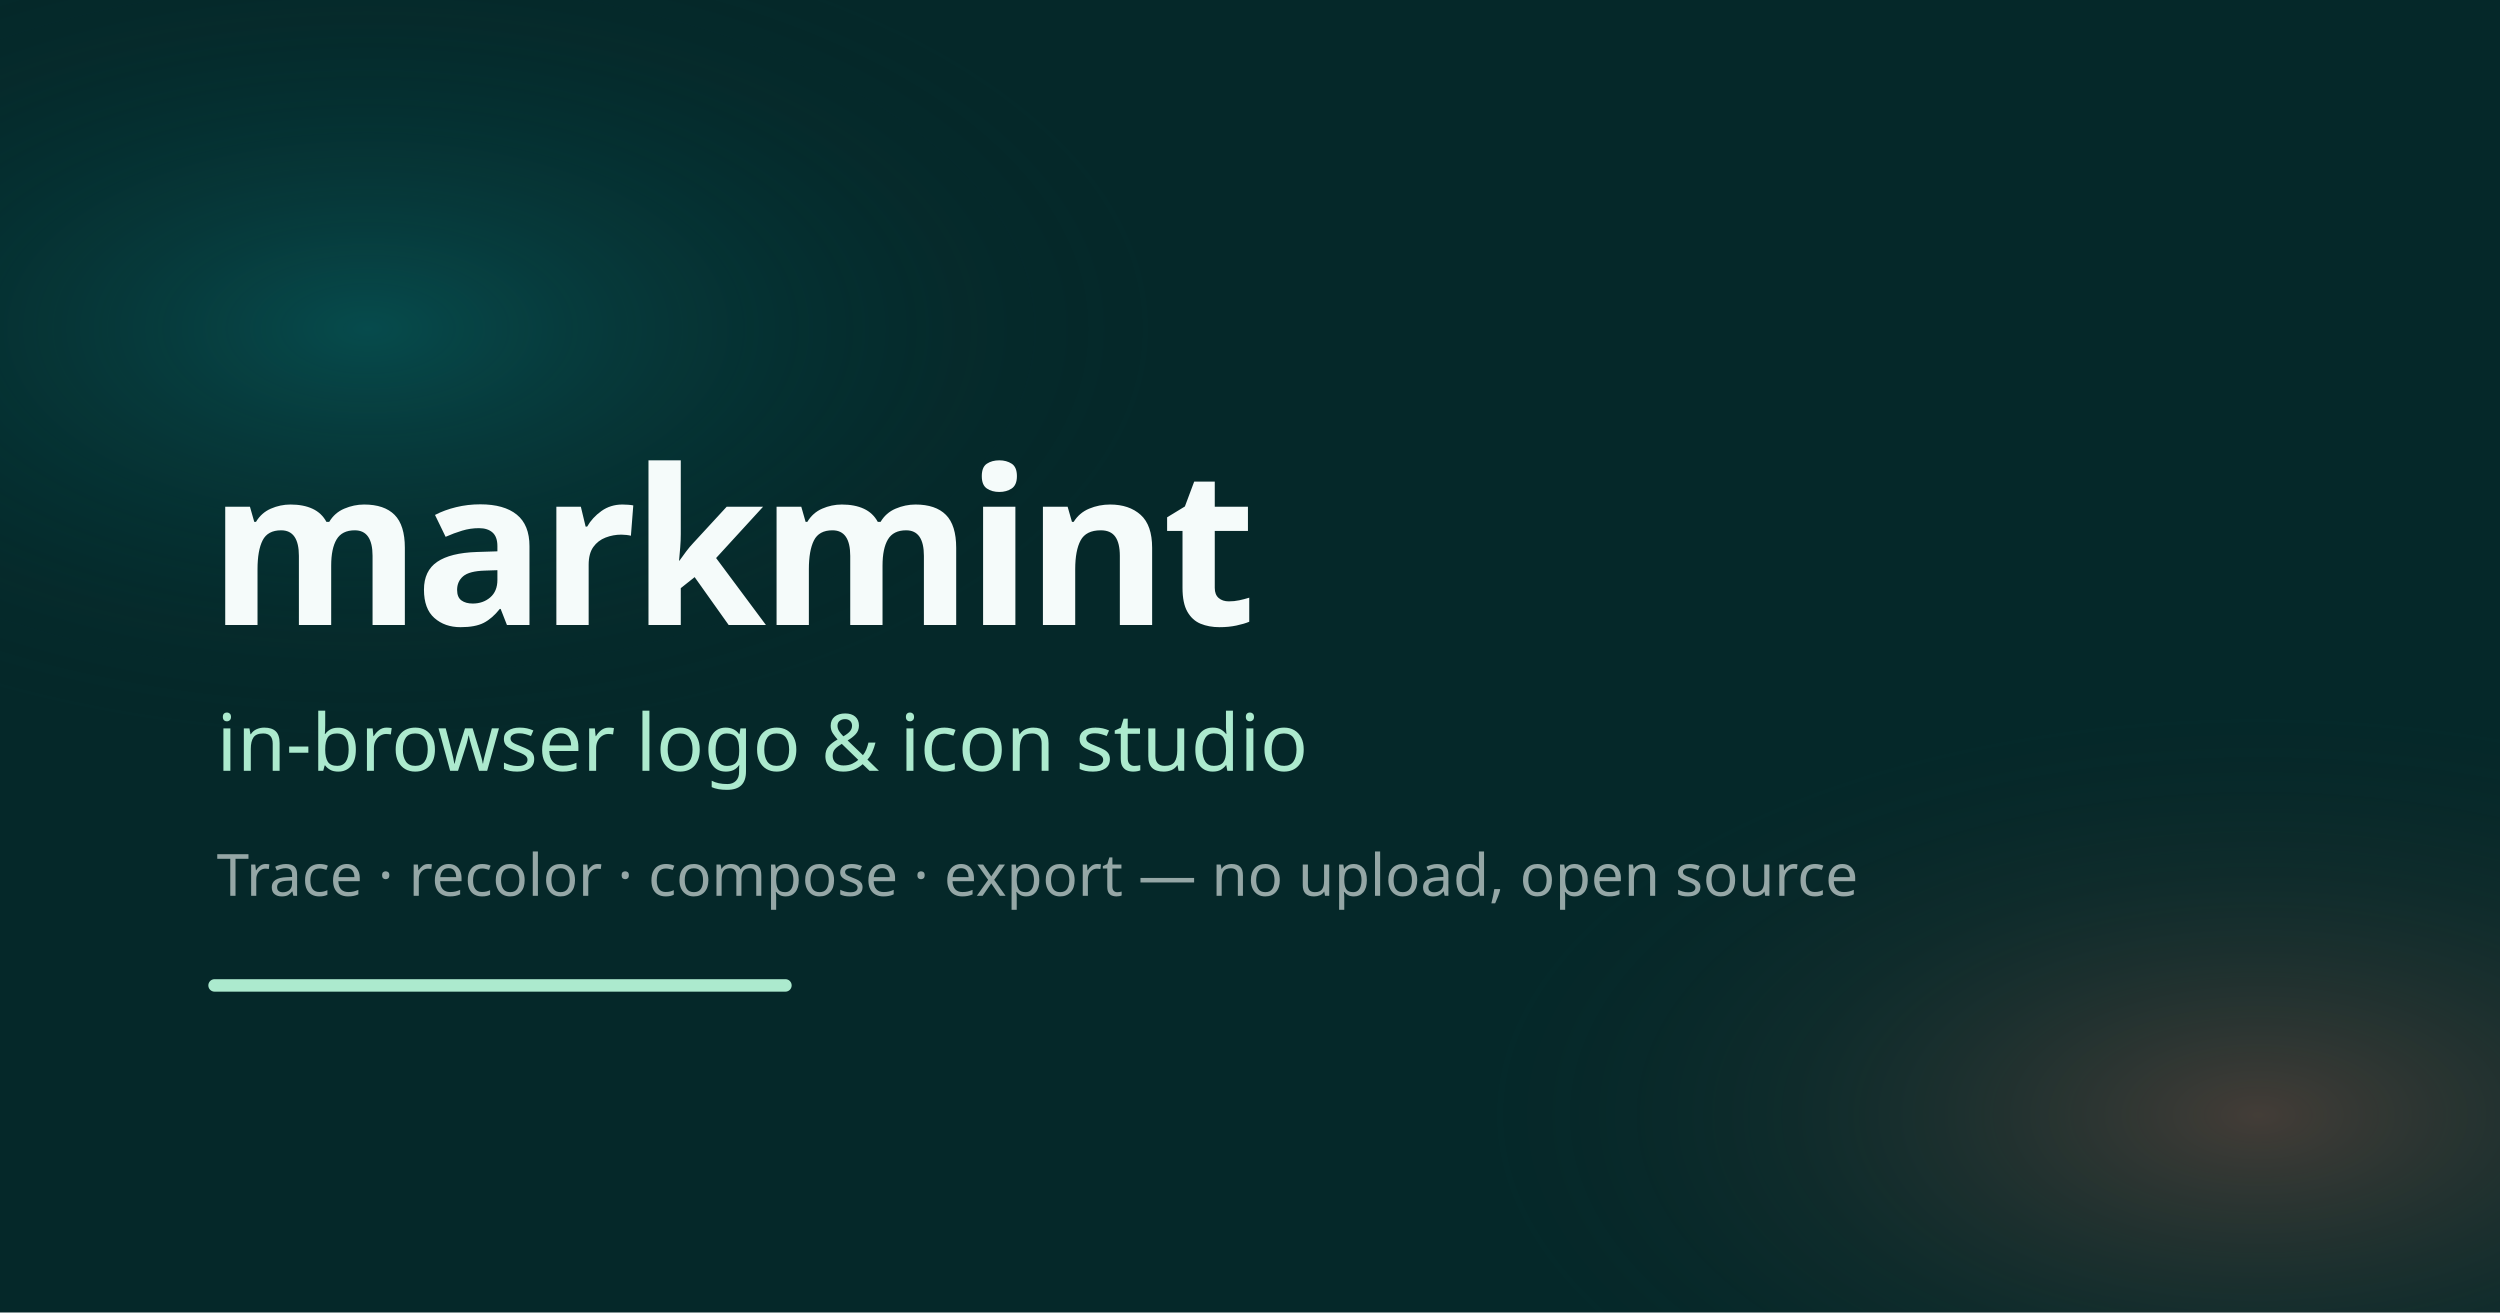
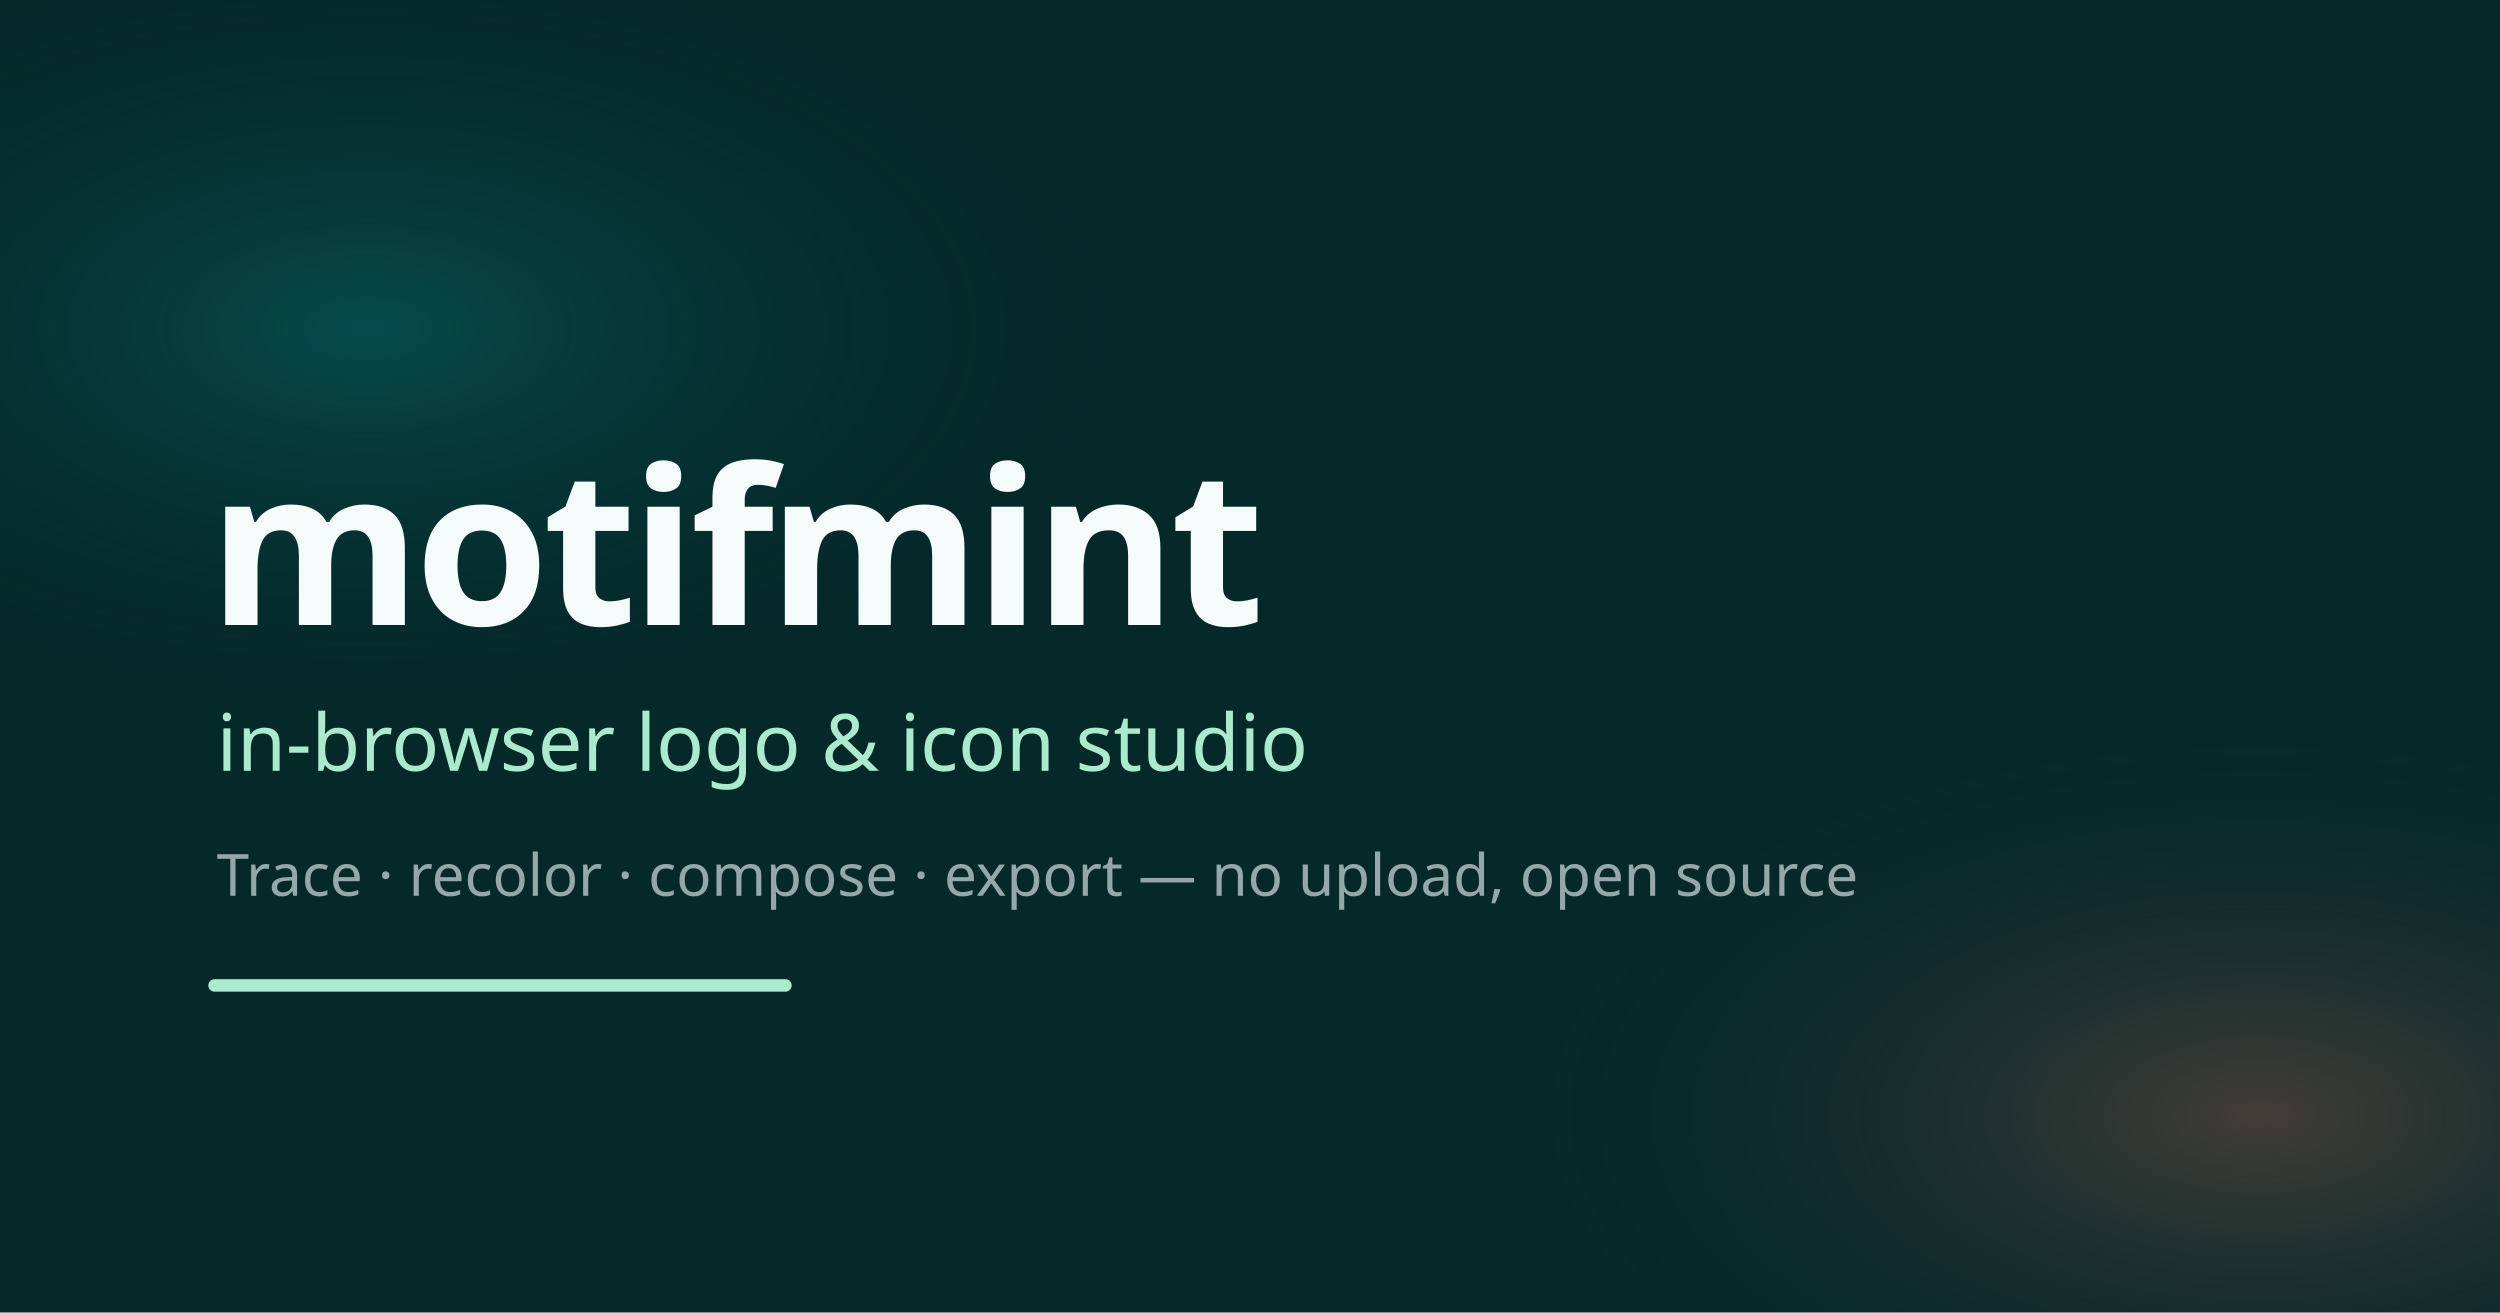
<svg xmlns="http://www.w3.org/2000/svg" width="1200" height="630" viewBox="0 0 1200 630">
  <defs>
    <radialGradient id="g1" cx="15%" cy="25%" r="80%">
      <stop offset="0%" stop-color="#0a8c8e" stop-opacity="0.35" />
      <stop offset="40%" stop-color="#052829" stop-opacity="0" />
    </radialGradient>
    <radialGradient id="g2" cx="90%" cy="85%" r="70%">
      <stop offset="0%" stop-color="#e2725b" stop-opacity="0.28" />
      <stop offset="45%" stop-color="#052829" stop-opacity="0" />
    </radialGradient>
  </defs>
  <rect width="1200" height="630" fill="#052829" />
  <rect width="1200" height="630" fill="url(#g1)" />
  <rect width="1200" height="630" fill="url(#g2)" />
  <g font-family="'Comfortaa','Nunito',system-ui,sans-serif">
-     <text x="100" y="300" font-size="104" font-weight="700" fill="#f5fbfa" letter-spacing="-3">markmint</text>
+     <text x="100" y="300" font-size="104" font-weight="700" fill="#f5fbfa" letter-spacing="-3">motifmint</text>
    <text x="104" y="370" font-size="38" font-weight="400" fill="#aceace">in-browser logo &amp; icon studio</text>
    <text x="104" y="430" font-size="28" font-weight="400" fill="rgba(245,251,250,0.6)">Trace · recolor · compose · export — no upload, open source</text>
  </g>
  <rect x="100" y="470" width="280" height="6" rx="3" fill="#aceace" />
</svg>
